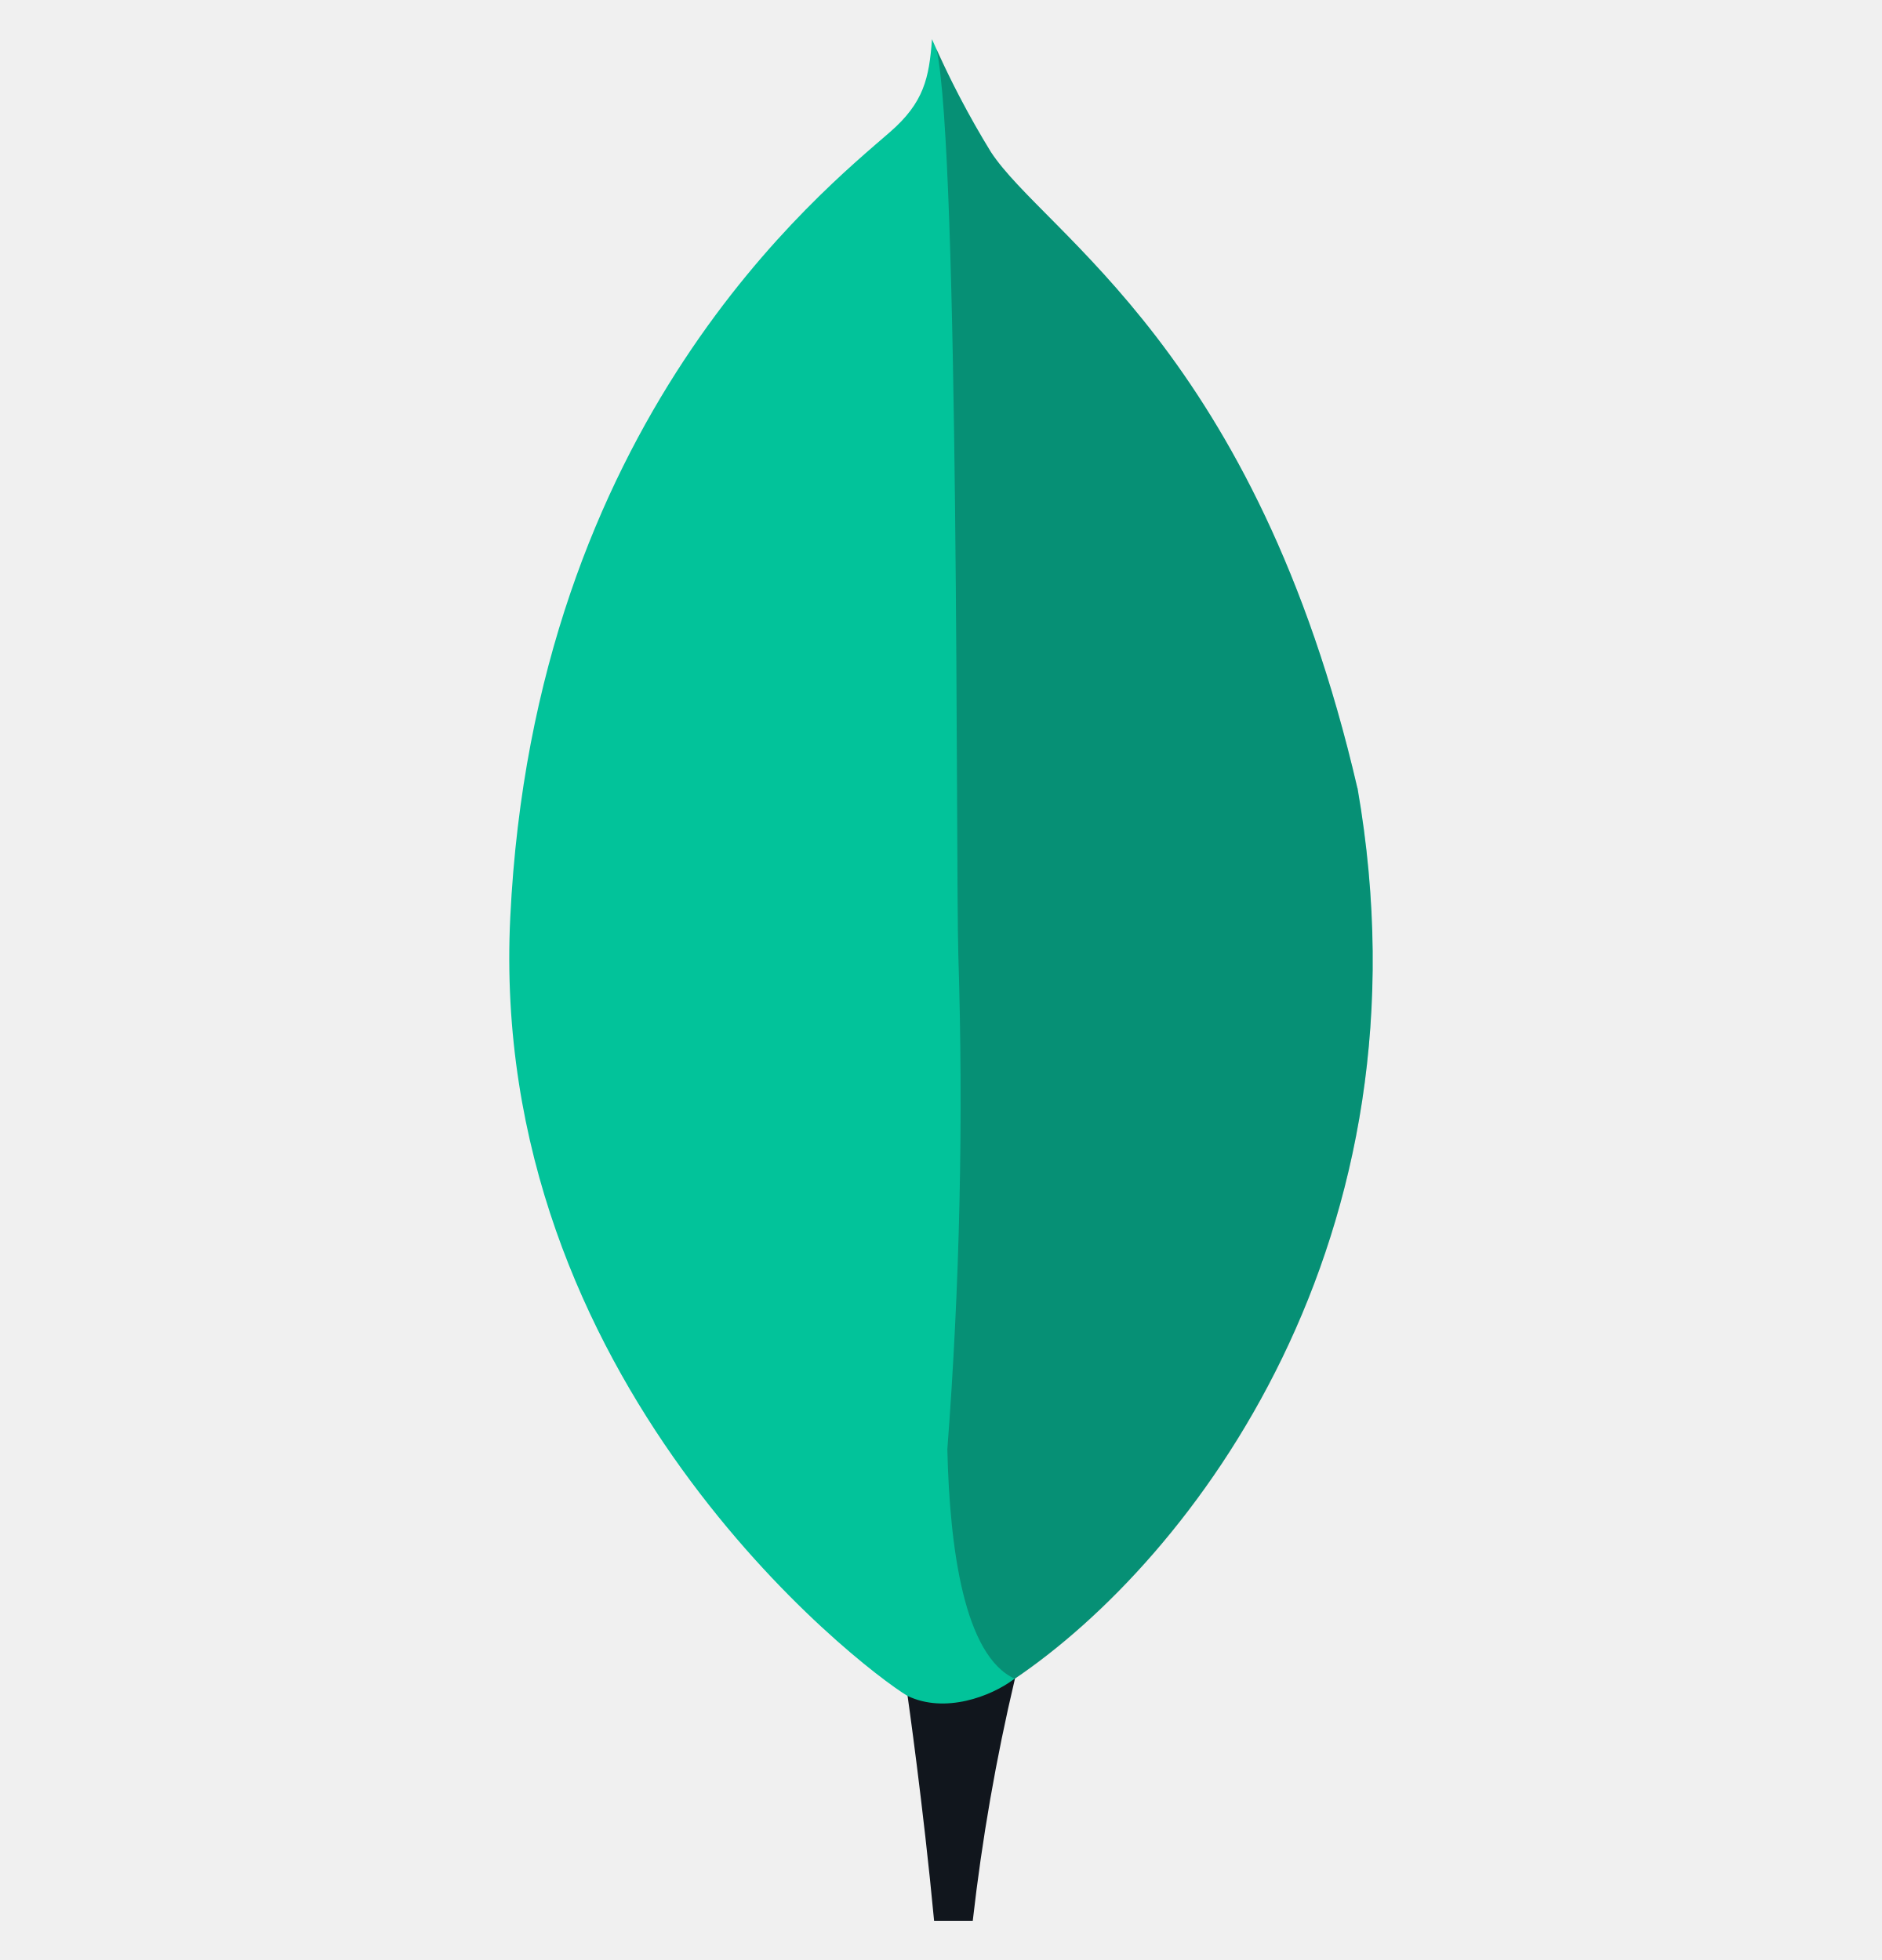
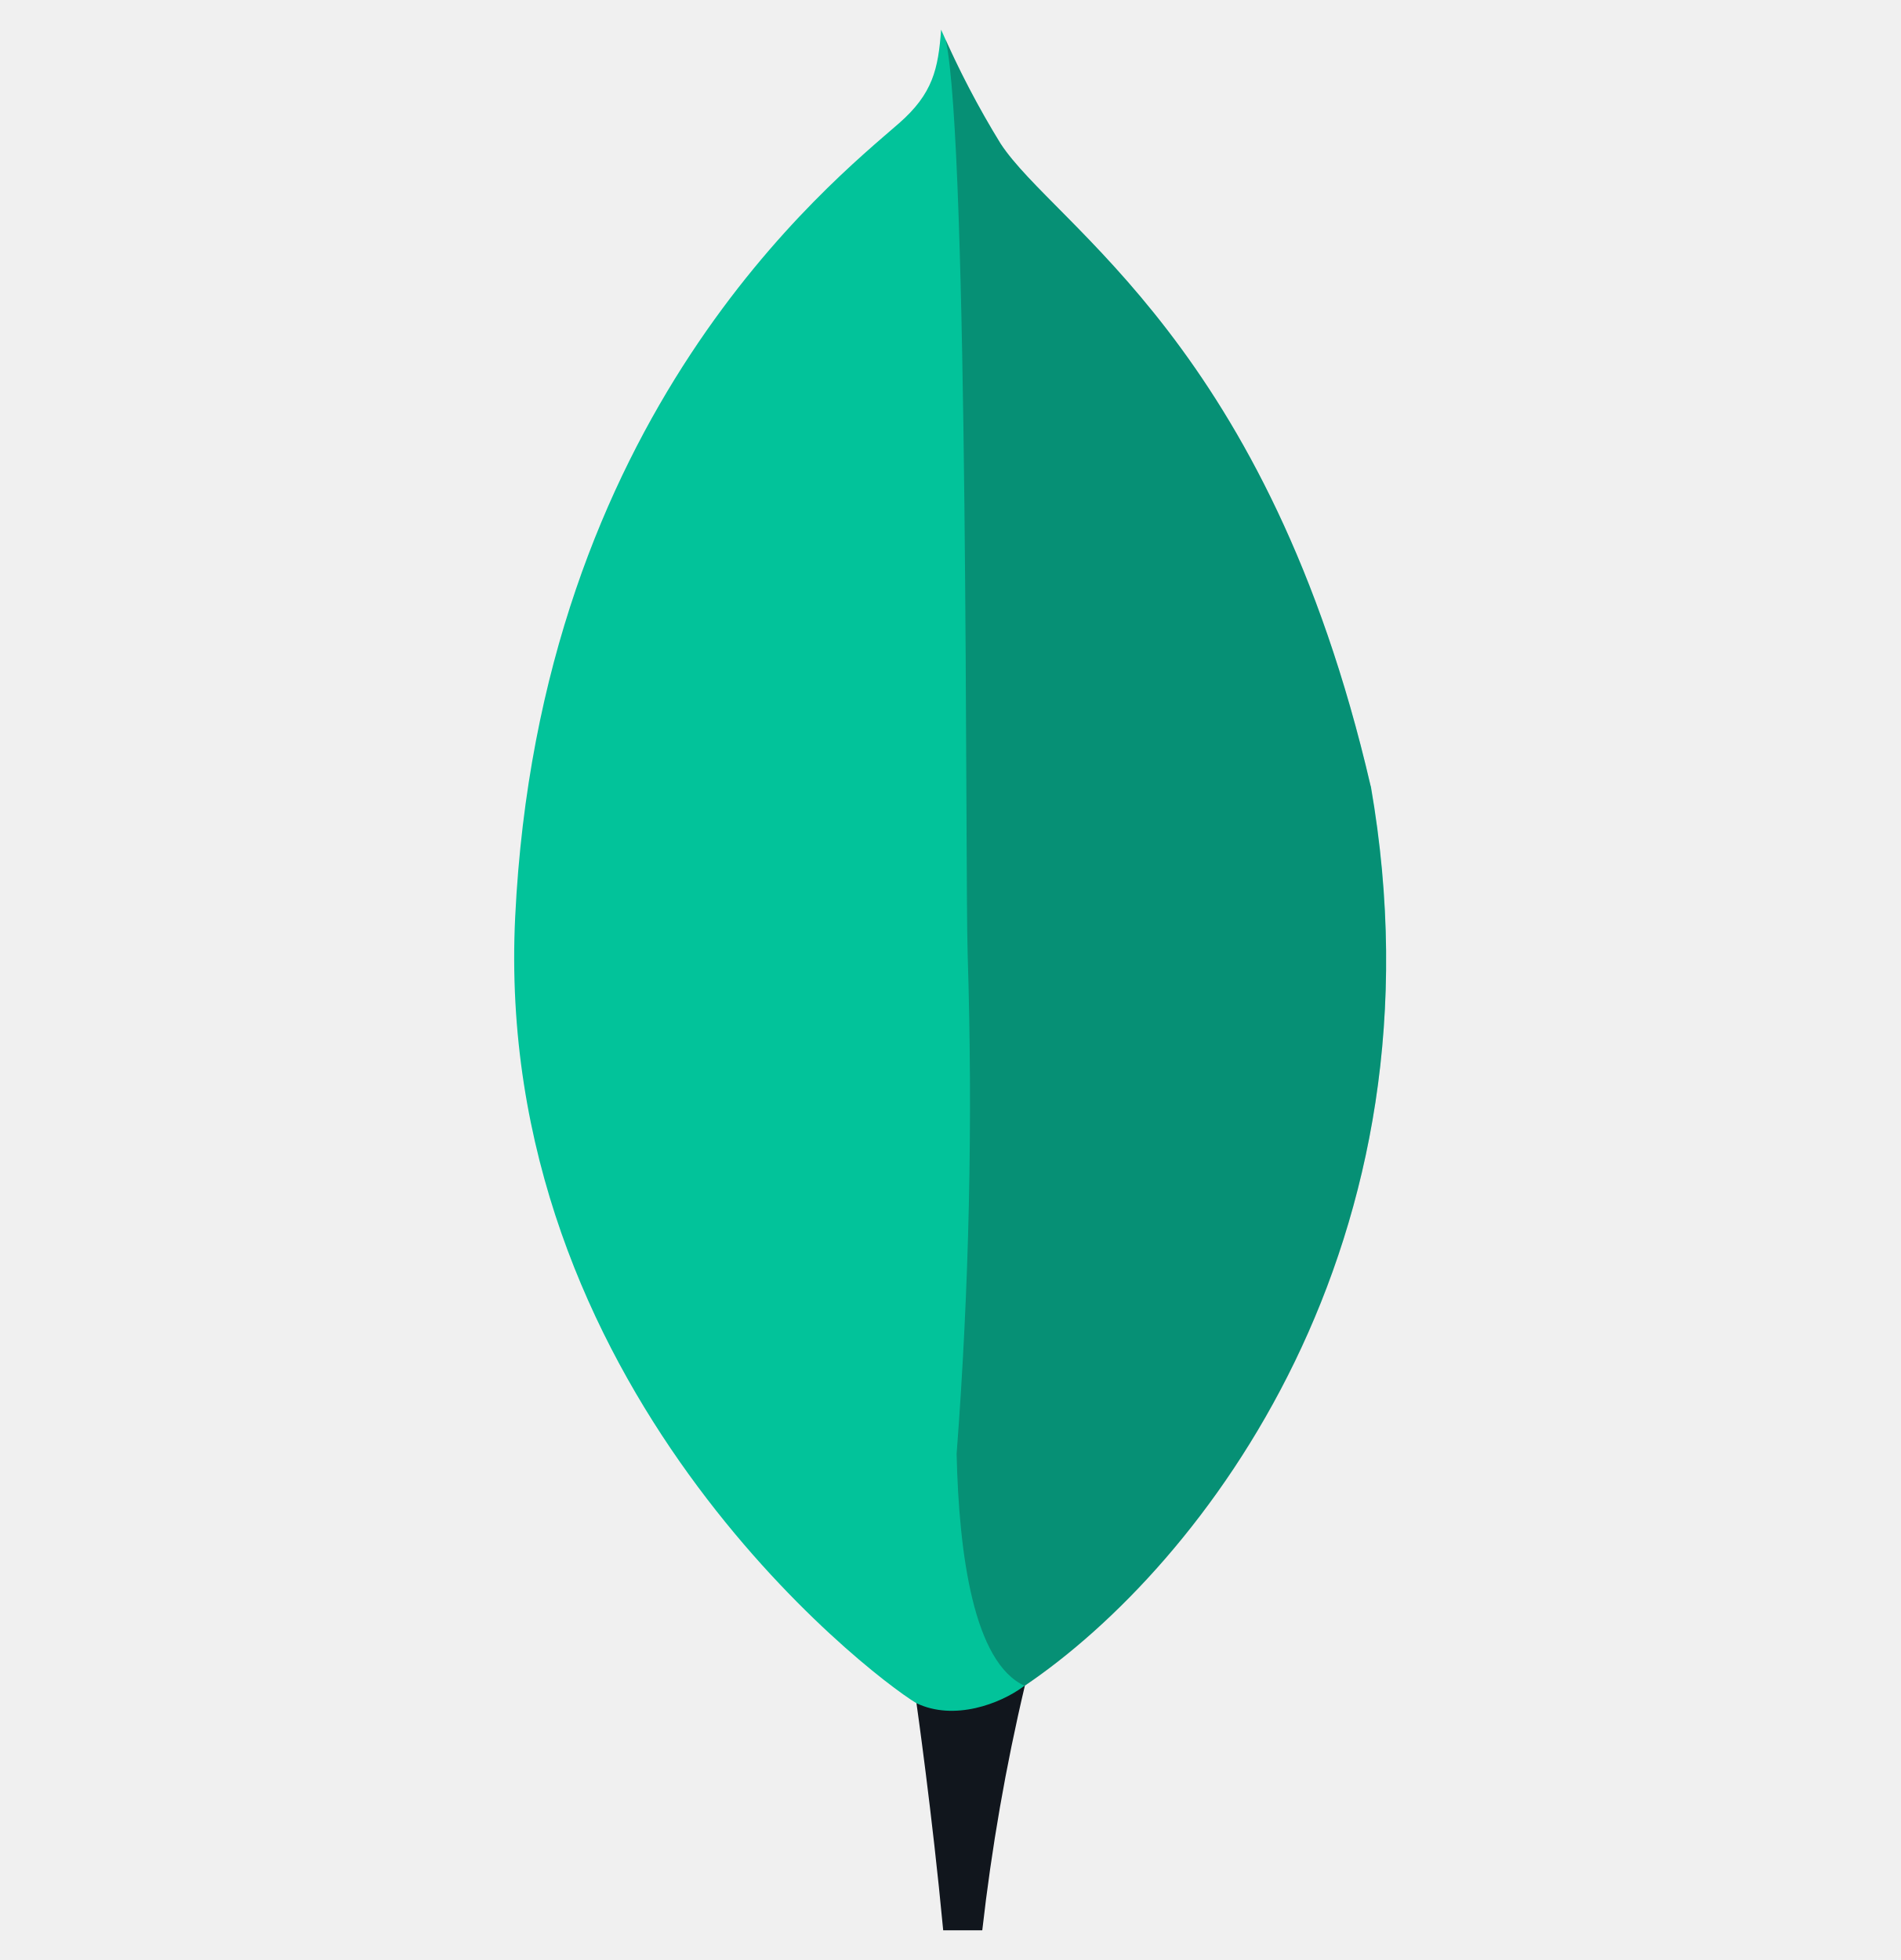
- <svg xmlns="http://www.w3.org/2000/svg" width="24" height="25" viewBox="0 0 24 25" fill="none">
+ <svg xmlns="http://www.w3.org/2000/svg" width="32" height="33" viewBox="0 0 32 33" fill="none">
  <g clip-path="url(#clip0_204_262)">
-     <path d="M12.081 18.485C11.962 19.947 11.876 20.797 11.574 21.633C11.574 21.633 11.773 23.025 11.912 24.5H12.405C12.523 23.461 12.702 22.43 12.943 21.412C12.305 21.105 12.105 19.768 12.081 18.485Z" fill="#11161D" />
-     <path d="M17.31 10.051C16.017 4.473 13.323 2.988 12.636 1.939C12.353 1.476 12.102 0.996 11.885 0.5C11.849 0.995 11.782 1.308 11.351 1.683C10.487 2.437 6.815 5.364 6.507 11.702C6.219 17.611 10.947 21.254 11.572 21.631C12.052 21.862 12.637 21.636 12.922 21.424C15.202 19.893 18.316 15.814 17.312 10.051" fill="#02C39A" />
-     <path opacity="0.3" d="M12.942 21.413C12.297 21.121 12.11 19.756 12.081 18.485C12.241 16.387 12.287 14.282 12.221 12.179C12.187 11.076 12.237 1.96 11.943 0.626C12.144 1.078 12.375 1.516 12.636 1.938C13.323 2.988 16.018 4.473 17.309 10.051C18.316 15.804 15.218 19.873 12.942 21.413Z" fill="#11161D" />
+     <path d="M16.108 24.479C15.949 26.43 15.835 27.562 15.432 28.677C15.432 28.677 15.697 30.533 15.882 32.5H16.54C16.697 31.115 16.936 29.74 17.257 28.383C16.406 27.973 16.14 26.191 16.108 24.479Z" fill="#11161D" />
+     <path d="M23.08 13.235C21.356 5.798 17.765 3.818 16.848 2.418C16.47 1.802 16.136 1.161 15.847 0.5C15.798 1.161 15.709 1.577 15.135 2.078C13.982 3.083 9.087 6.986 8.675 15.436C8.291 23.314 14.596 28.172 15.429 28.675C16.069 28.983 16.849 28.681 17.23 28.398C20.269 26.358 24.421 20.918 23.083 13.235" fill="#02C39A" />
+     <path opacity="0.3" d="M17.255 28.384C16.395 27.995 16.147 26.175 16.108 24.479C16.321 21.682 16.383 18.876 16.294 16.072C16.249 14.601 16.316 2.447 15.924 0.667C16.192 1.27 16.5 1.855 16.848 2.417C17.764 3.818 21.357 5.798 23.079 13.235C24.421 20.905 20.291 26.33 17.255 28.384Z" fill="#11161D" />
  </g>
  <defs>
    <clipPath id="clip0_204_262">
-       <rect width="24" height="24" fill="white" transform="translate(0 0.5)" />
+       <rect width="32" height="32" fill="white" transform="translate(0 0.5)" />
    </clipPath>
  </defs>
</svg>
